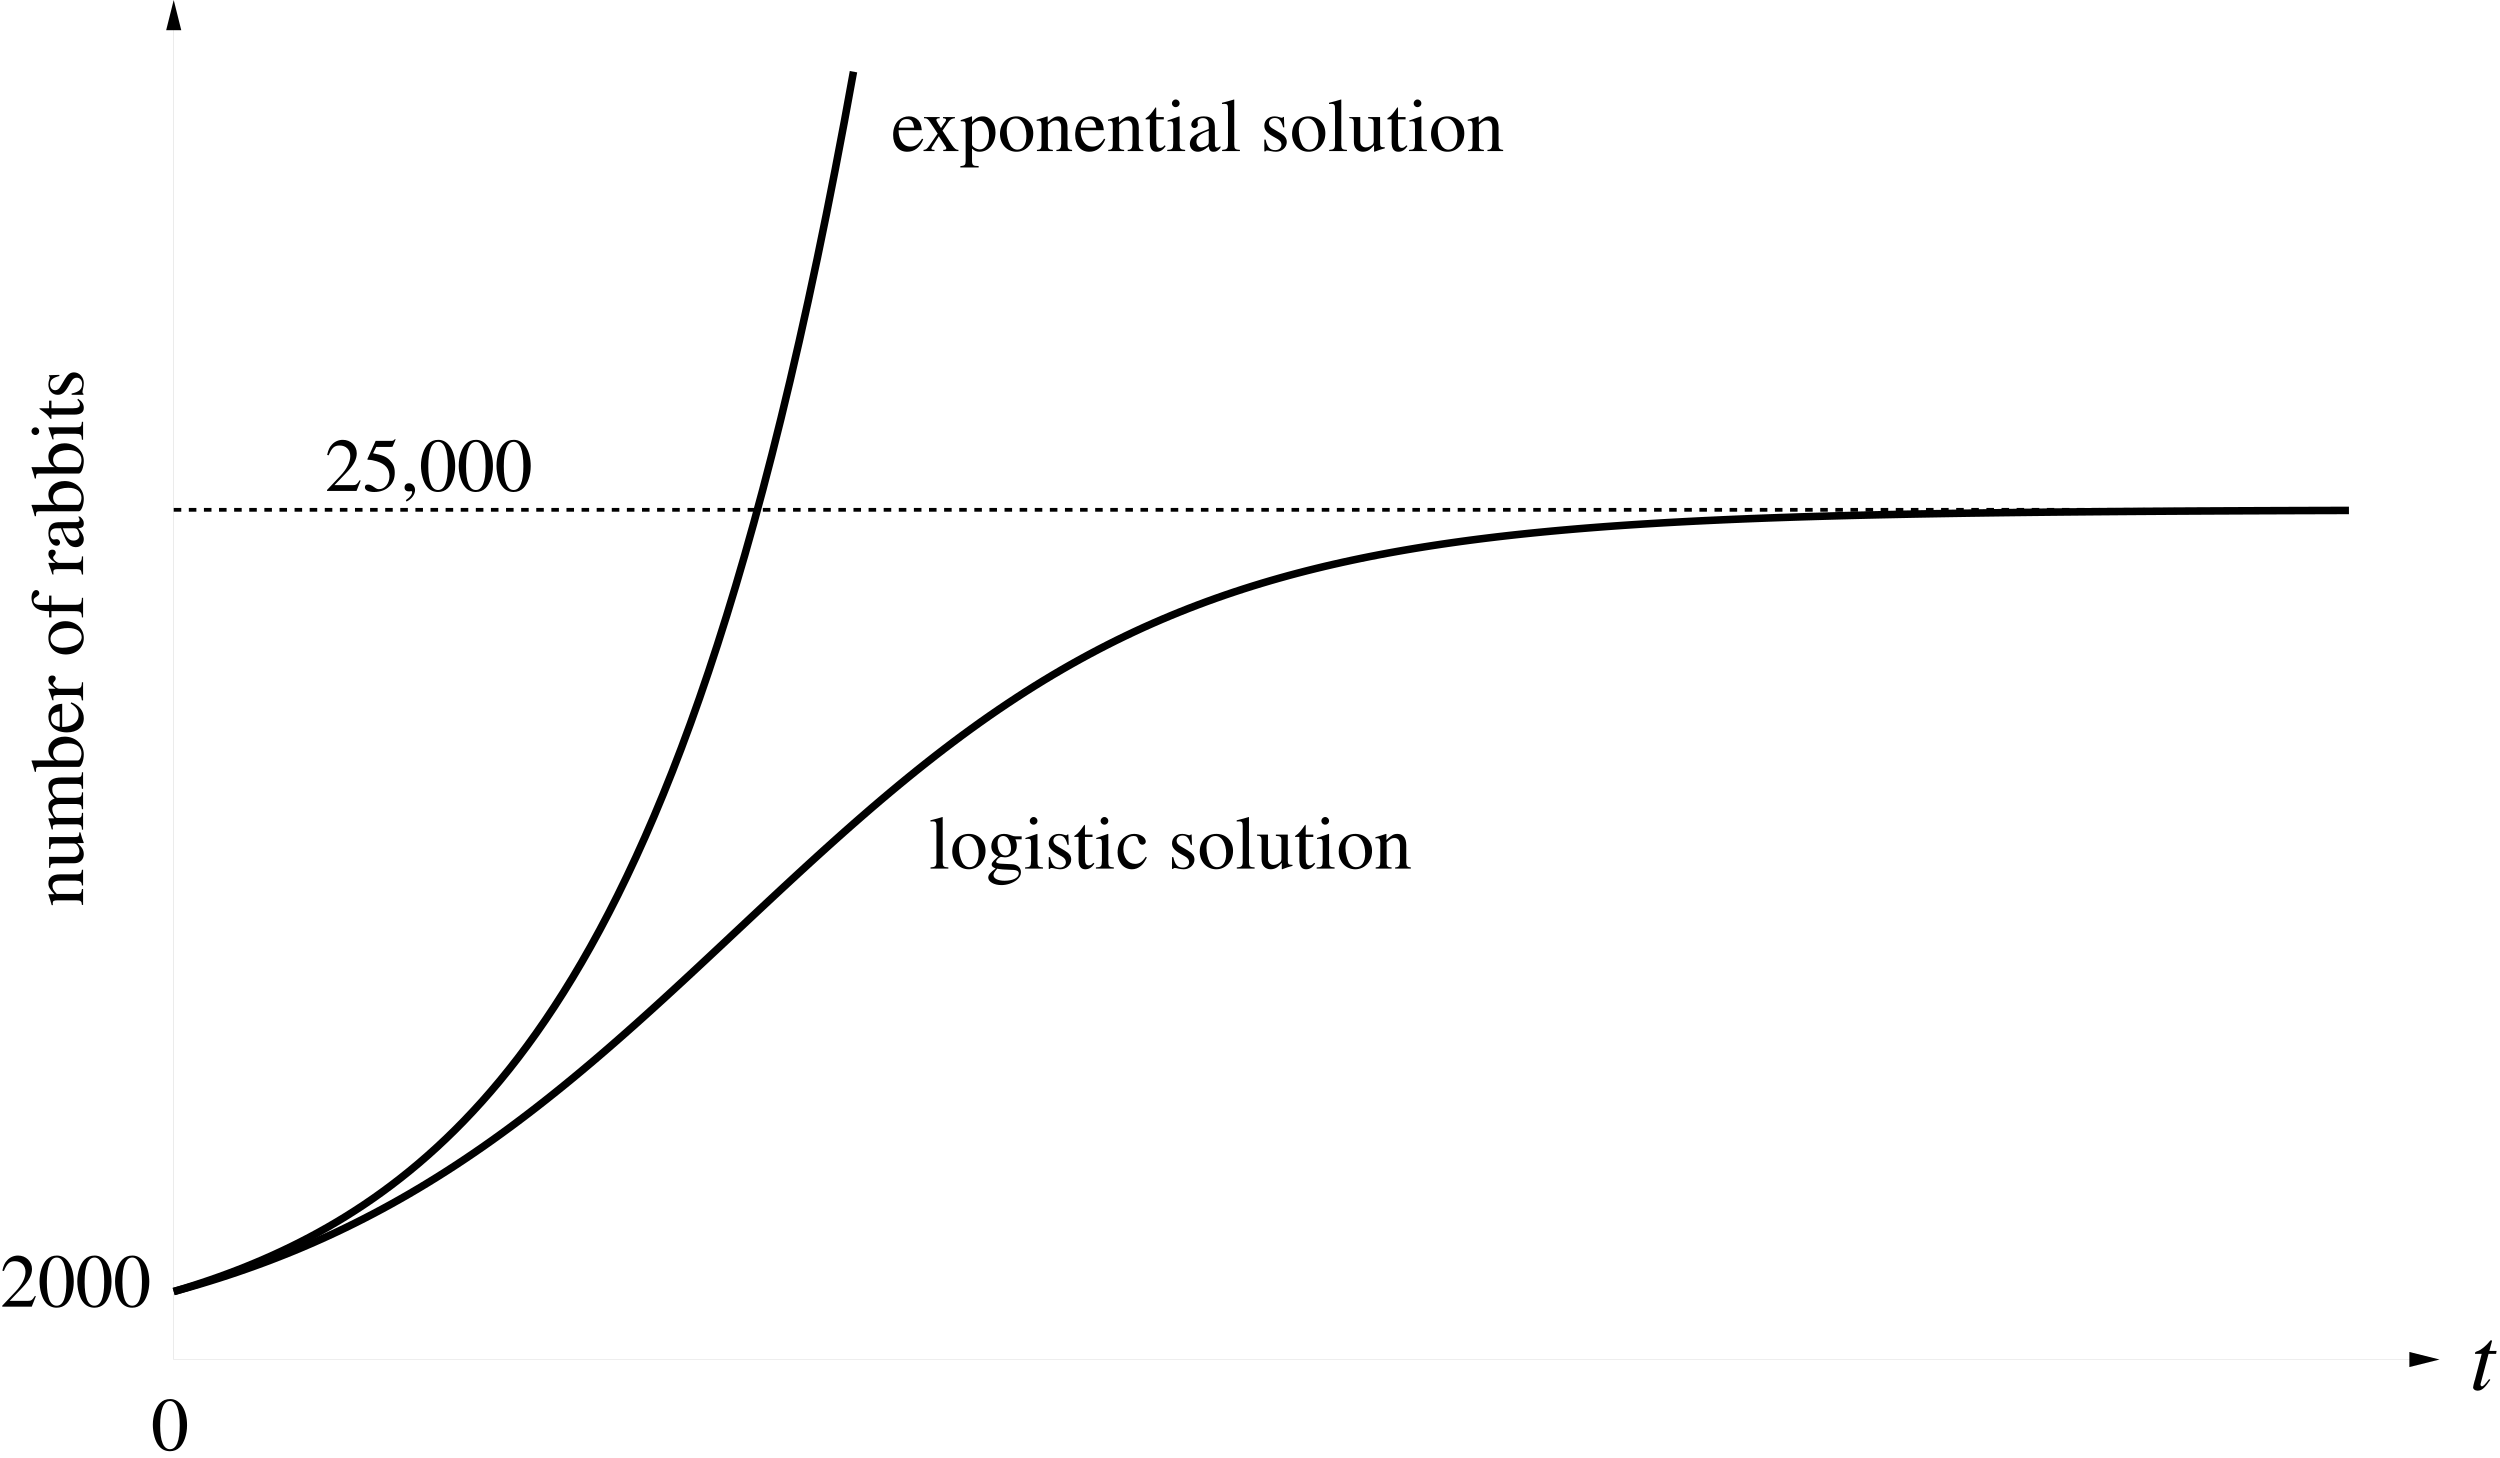
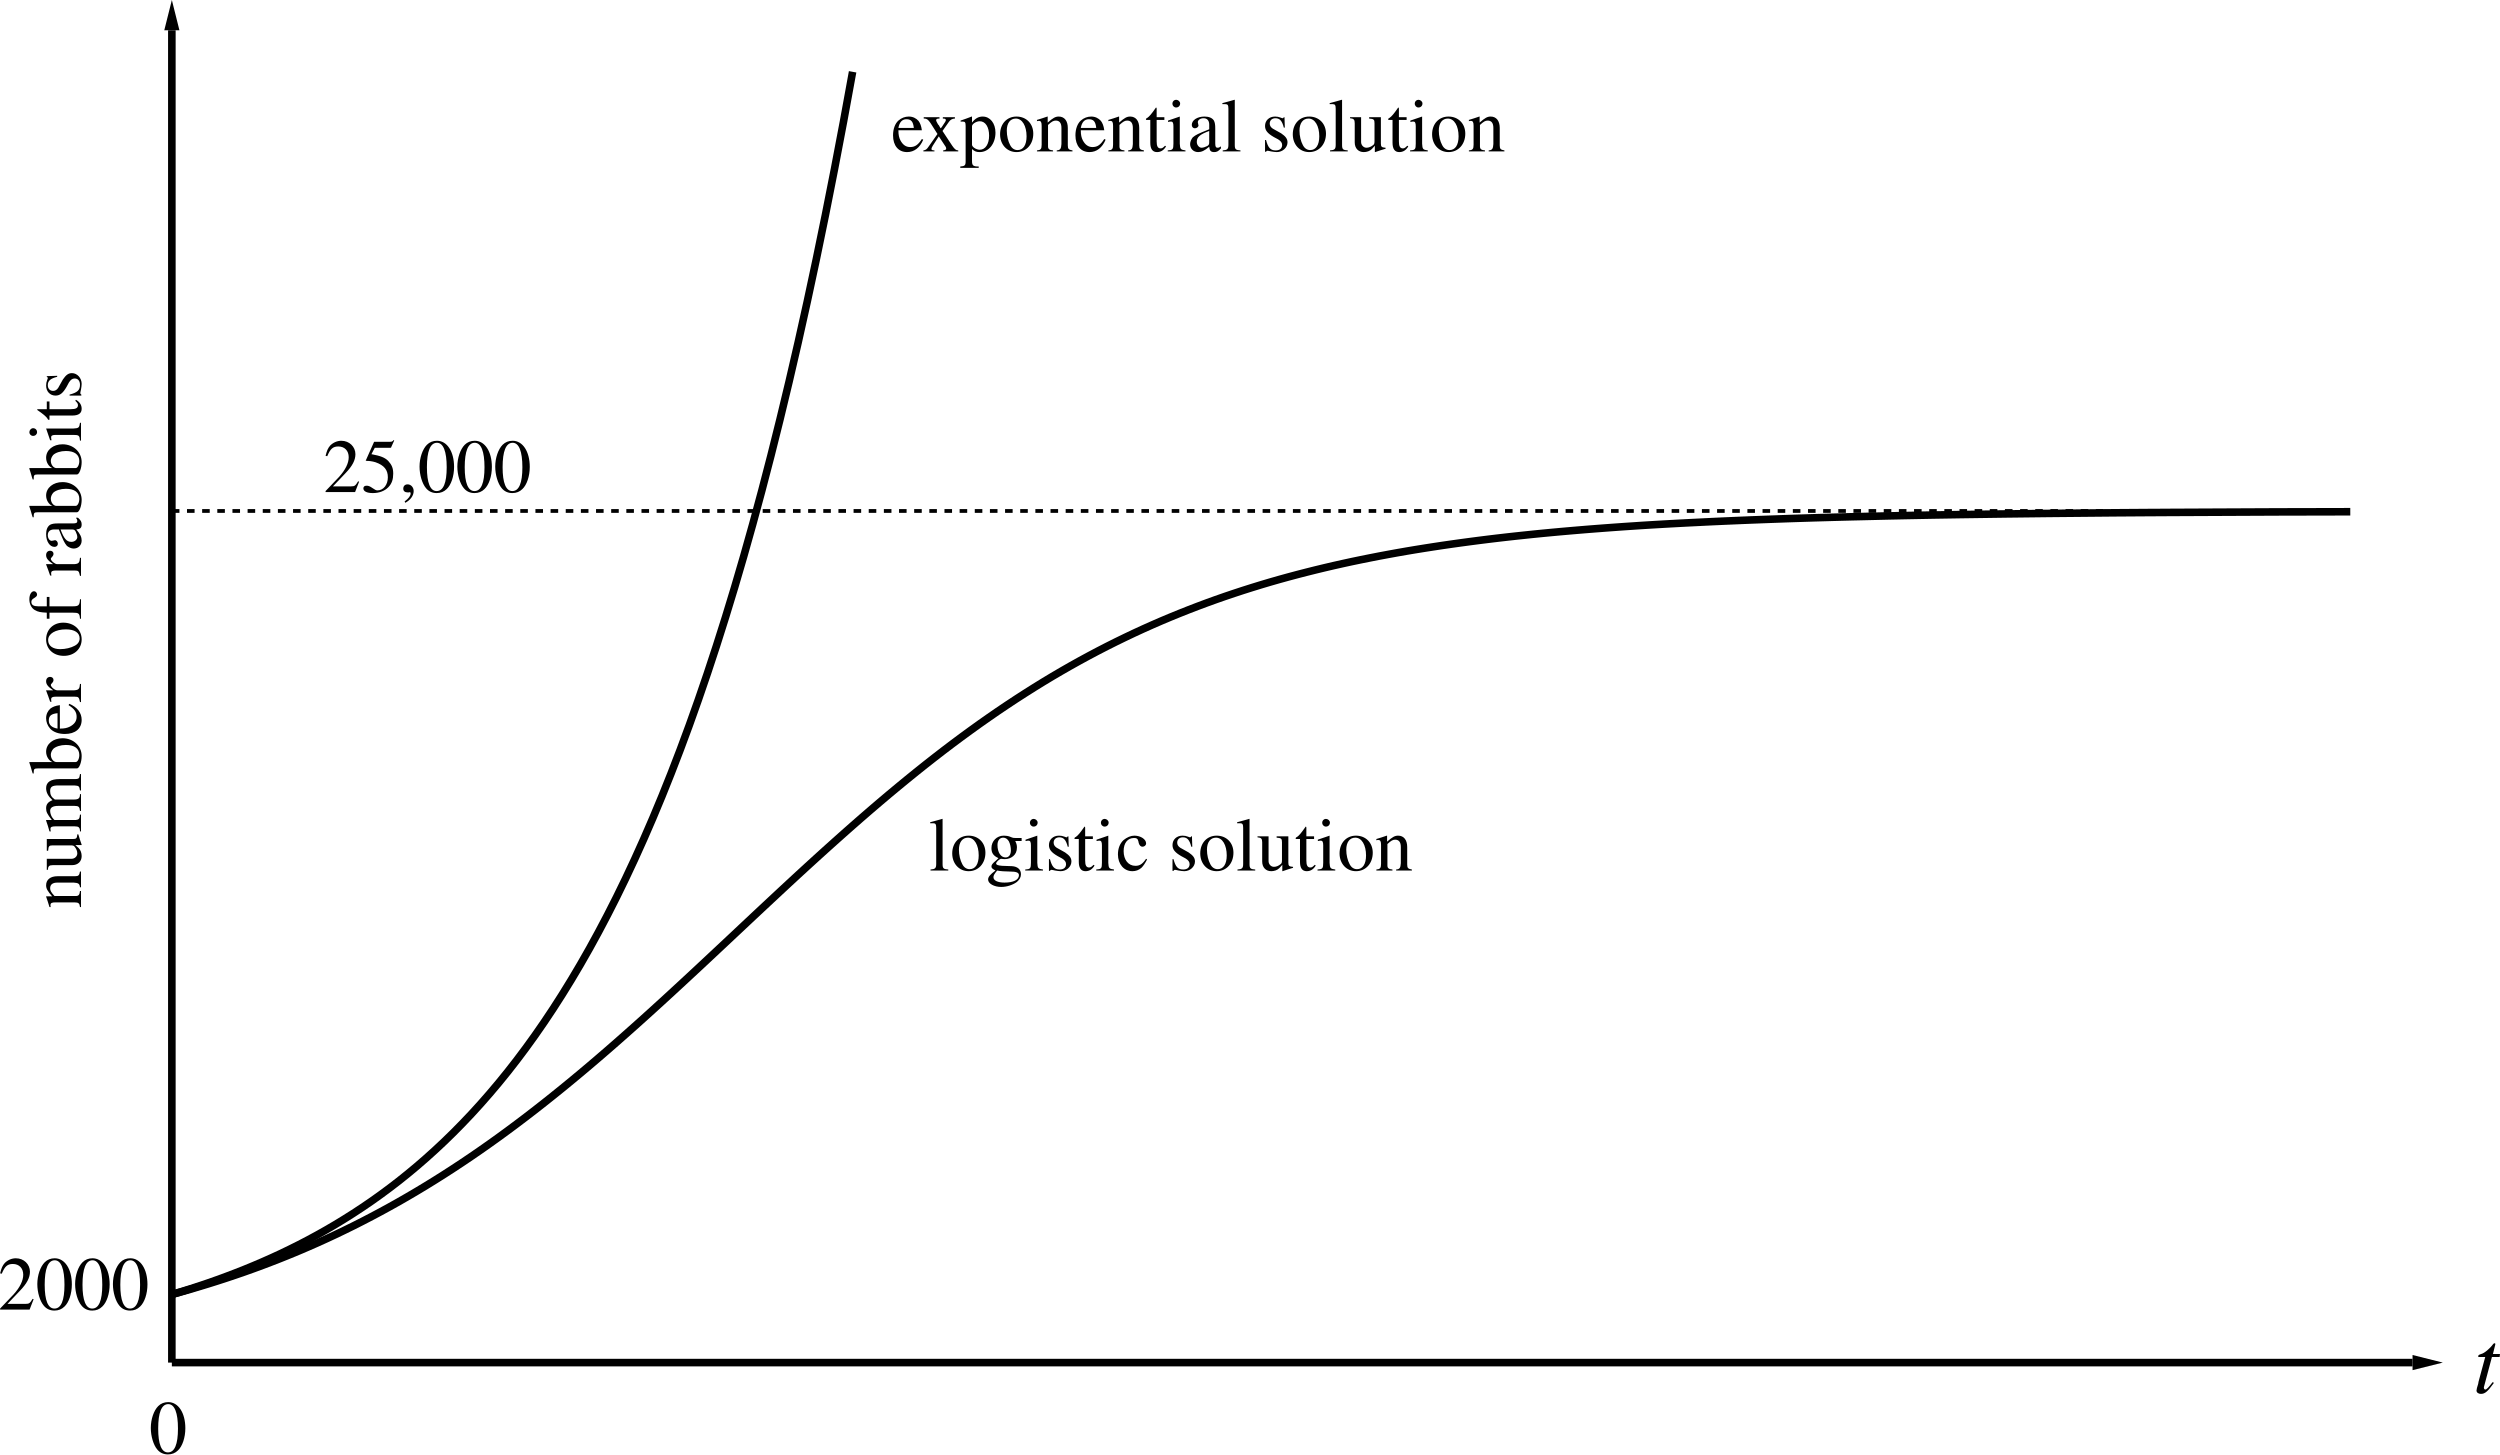
- <svg xmlns="http://www.w3.org/2000/svg" version="1.1" id="svg1" width="441.333" height="257.333" viewBox="0 0 441.333 257.333">
-   <defs id="defs1">
-     <clipPath clipPathUnits="userSpaceOnUse" id="clipPath1">
-       <path d="M -22,27 H 2362 V -3343 H -22 Z" id="path1" />
-     </clipPath>
-     <clipPath clipPathUnits="userSpaceOnUse" id="clipPath2">
-       <path d="M -80,-33 V 2351 H 3290 V -33 Z" id="path2" />
-     </clipPath>
-     <clipPath clipPathUnits="userSpaceOnUse" id="clipPath3">
-       <path d="M -65,135 H 2319 V -3235 H -65 Z" id="path3" />
-     </clipPath>
-     <clipPath clipPathUnits="userSpaceOnUse" id="clipPath4">
-       <path d="M -6.667,264 H 448 V -8 H -6.667 Z" id="path4" />
-     </clipPath>
-     <clipPath clipPathUnits="userSpaceOnUse" id="clipPath5">
-       <path d="M 0,257.333 H 441.333 V 0 H 0 Z" id="path5" />
-     </clipPath>
-   </defs>
-   <g id="g1">
-     <g id="g17">
-       <g clip-path="url(#clipPath5)" id="g16">
-         <g clip-path="url(#clipPath4)" id="g15">
-           <path d="M 450.051,200 V 1960 H 460 l -10,40 -10,-40 h 9.949 V 200" style="fill:#000000;fill-opacity:1;fill-rule:nonzero;stroke:none" transform="matrix(0.1333333,0,0,-0.1333333,-29.33333,266.6667)" id="path6" />
-           <path d="M 450,199.949 H 3410 V 190 l 40,10 -40,10 v -9.949 H 450" style="fill:#000000;fill-opacity:1;fill-rule:nonzero;stroke:none" transform="matrix(0.1333333,0,0,-0.1333333,-29.33333,266.6667)" id="path7" />
-           <text xml:space="preserve" transform="matrix(1.333333,0,0,1.333333,0,230.6667)" clip-path="url(#clipPath1)" id="text8">
-             <tspan style="font-variant:normal;font-weight:normal;font-size:10px;font-family:Times;writing-mode:lr-tb;fill:#000000;fill-opacity:1;fill-rule:nonzero;stroke:none" x="0" y="0" id="tspan7">2000</tspan>
-             <tspan style="font-variant:normal;font-weight:normal;font-size:10px;font-family:Times;writing-mode:lr-tb;fill:#000000;fill-opacity:1;fill-rule:nonzero;stroke:none" x="20" y="19" id="tspan8">0</tspan>
-           </text>
-           <text xml:space="preserve" transform="matrix(0,-1.333333,1.333333,0,14.66667,160)" clip-path="url(#clipPath2)" id="text9">
-             <tspan style="font-variant:normal;font-weight:normal;font-size:10px;font-family:Times;writing-mode:lr-tb;fill:#000000;fill-opacity:1;fill-rule:nonzero;stroke:none" x="0" y="0" id="tspan9">number of rabbits</tspan>
-           </text>
-           <text xml:space="preserve" transform="matrix(1.333333,0,0,1.333333,57.33333,86.66667)" clip-path="url(#clipPath3)" id="text13">
-             <tspan style="font-variant:normal;font-weight:normal;font-size:10px;font-family:Times;writing-mode:lr-tb;fill:#000000;fill-opacity:1;fill-rule:nonzero;stroke:none" x="0" y="0" id="tspan10">25,000</tspan>
-             <tspan style="font-variant:normal;font-weight:normal;font-size:10px;font-family:Times;writing-mode:lr-tb;fill:#000000;fill-opacity:1;fill-rule:nonzero;stroke:none" x="80" y="50" id="tspan11">logistic solution</tspan>
-             <tspan style="font-variant:normal;font-weight:normal;font-size:10px;font-family:Times;writing-mode:lr-tb;fill:#000000;fill-opacity:1;fill-rule:nonzero;stroke:none" x="75" y="-45" id="tspan12">exponential solution</tspan>
-             <tspan style="font-style:italic;font-variant:normal;font-weight:normal;font-size:12px;font-family:Times;writing-mode:lr-tb;fill:#000000;fill-opacity:1;fill-rule:nonzero;stroke:none" x="284" y="119" id="tspan13">t</tspan>
-           </text>
-           <path d="m 450,290 12,3.313 12,3.421 12,3.539 12,3.653 12,3.773 12,3.895 12,4.019 12,4.153 12,4.277 12,4.414 12,4.555 12,4.691 12,4.832 12,4.981 12,5.125 12,5.277 12,5.43 12,5.586 12,5.742 12,5.902 12,6.067 12,6.226 12,6.391 12,6.558 12,6.727 12,6.894 12,7.067 12,7.238 12,7.406 12,7.578 12,7.75 12,7.918 12,8.094 12,8.258 12,8.43 12,8.593 12,8.758 12,8.918 12,9.082 12,9.235 12,9.39 12,9.539 12,9.684 12,9.828 12,9.961 12,10.094 12,10.222 12,10.336 12,10.457 12,10.559 12,10.66 12,10.758 12,10.84 12,10.918 12,10.992 12,11.051 12,11.109 12,11.152 12,11.188 12,11.219 12,11.238 12,11.246 12,11.25 12,11.242 12,11.227 12,11.199 12,11.168 12,11.121 12,11.07 12,11.012 12,10.945 12,10.864 12,10.781 12,10.691 12,10.59 12,10.481 12,10.371 12,10.25 12,10.125 12,9.992 12,9.852 12,9.714 12,9.567 12,9.414 12,9.257 12,9.1 12,8.94 12,8.77 12,8.61 12,8.44 12,8.26 12,8.09 12,7.92 12,7.75 12,7.56 12,7.4 12,7.22 12,7.04 12,6.87 12,6.69 12,6.53 12,6.35 12,6.19 12,6.02 12,5.85 12,5.69 12,5.53 12,5.36 12,5.22 12,5.05 12,4.91 12,4.76 12,4.62 12,4.47 12,4.33 12,4.2 12,4.06 12,3.93 12,3.8 12,3.68 12,3.56 12,3.44 12,3.33 12,3.21 12,3.11 12,2.99 12,2.9 12,2.79 12,2.7 12,2.6 12,2.52 12,2.42 12,2.34 12,2.25 12,2.17 12,2.1 12,2.02 12,1.95 12,1.87 12,1.81 12,1.73 12,1.68 12,1.62 12,1.55 12,1.49 12,1.45 12,1.38 12,1.34 12,1.28 12,1.24 12,1.19 12,1.14 12,1.1 12,1.06 12,1.02 12,0.98 12,0.94 12,0.91 12,0.87 12,0.84 12,0.8 12,0.78 12,0.74 12,0.72 12,0.68 12,0.67 12,0.63 12,0.62 12,0.58 12,0.56 12,0.55 12,0.52 12,0.5 12,0.48 12,0.46 12,0.45 12,0.42 12,0.41 12,0.4 12,0.38 12,0.36 12,0.35 12,0.33 12,0.33 12,0.31 12,0.29 12,0.29 12,0.28 12,0.26 12,0.25 12,0.24 12,0.24 12,0.22 12,0.21 12,0.21 12,0.2 12,0.19 12,0.19 12,0.17 12,0.17 12,0.16 12,0.16 12,0.15 12,0.14 12,0.14 12,0.13 12,0.13 12,0.12 12,0.12 12,0.11 12,0.11 12,0.1 12,0.1 12,0.1 12,0.09 12,0.09 12,0.08 12,0.08 12,0.08 12,0.08 12,0.07 12,0.07 12,0.07 12,0.06 12,0.06 12,0.06 12,0.05 12,0.06 12,0.05 12,0.05 12,0.05 12,0.04 12,0.05 12,0.04 12,0.04 12,0.04 12,0.04 12,0.03 12,0.04 12,0.03" style="fill:none;stroke:#000000;stroke-width:10;stroke-linecap:butt;stroke-linejoin:miter;stroke-miterlimit:10;stroke-dasharray:none;stroke-opacity:1" transform="matrix(0.1333333,0,0,-0.1333333,-29.33333,266.6667)" id="path13" />
-           <path d="m 450,290 12,3.602 12,3.742 12,3.894 12,4.051 12,4.211 12,4.379 12,4.555 12,4.738 12,4.926 12,5.125 12,5.328 12,5.543 12,5.761 12,5.997 12,6.234 12,6.48 12,6.747 12,7.011 12,7.293 12,7.582 12,7.891 12,8.203 12,8.531 12,8.875 12,9.227 12,9.597 12,9.981 12,10.379 12,10.797 12,11.226 12,11.676 12,12.145 12,12.628 12,13.133 12,13.66 12,14.207 12,14.774 12,15.363 12,15.981 12,16.621 12,17.281 12,17.977 12,18.691 12,19.445 12,20.219 12,21.027 12,21.868 12,22.746 12,23.652 12,24.602 12,25.586 12,26.605 12,27.672 12,28.777 12,29.93 12,31.128 12,32.37 12,33.67 12,35.01 12,36.42 12,37.87 12,39.38 12,40.96 12,42.6 12,44.31 12,46.07 12,47.92 12,49.83 12,51.83 12,53.91 12,56.05 12,58.3 12,60.64 12,63.05 12,65.58" style="fill:none;stroke:#000000;stroke-width:10;stroke-linecap:butt;stroke-linejoin:miter;stroke-miterlimit:10;stroke-dasharray:none;stroke-opacity:1" transform="matrix(0.1333333,0,0,-0.1333333,-29.33333,266.6667)" id="path14" />
-           <path d="M 450,1325 H 3330" style="fill:none;stroke:#000000;stroke-width:5;stroke-linecap:butt;stroke-linejoin:miter;stroke-miterlimit:10;stroke-dasharray:10, 10;stroke-dashoffset:0;stroke-opacity:1" transform="matrix(0.1333333,0,0,-0.1333333,-29.33333,266.6667)" id="path15" />
-         </g>
-       </g>
-     </g>
+ <svg xmlns="http://www.w3.org/2000/svg" width="116.506mm" height="67.766mm" viewBox="0 0 116.506 67.766" version="1.1" id="svg1">
+   <defs id="defs1" />
+   <g id="layer1" transform="translate(-46.83125,-114.5646)">
+     <path id="path72" d="m 54.84,178.065 v -62.089" style="fill:none;stroke:#000000;stroke-width:0.353;stroke-linecap:butt;stroke-linejoin:miter;stroke-miterlimit:10;stroke-dasharray:none;stroke-opacity:1" />
+     <path id="path73" d="M 54.84,178.065 H 159.262" style="fill:none;stroke:#000000;stroke-width:0.353;stroke-linecap:butt;stroke-linejoin:miter;stroke-miterlimit:10;stroke-dasharray:none;stroke-opacity:1" />
+     <path id="path74" d="m 54.842,178.065 v -62.089 h 0.351 l -0.353,-1.411 -0.353,1.411 h 0.351 v 62.089" style="fill:#000000;fill-opacity:1;fill-rule:nonzero;stroke:none;stroke-width:0.353" />
+     <path id="path75" d="M 54.84,178.066 H 159.262 v 0.351 l 1.411,-0.353 -1.411,-0.353 v 0.351 H 54.84" style="fill:#000000;fill-opacity:1;fill-rule:nonzero;stroke:none;stroke-width:0.353" />
+     <text id="text75" xml:space="preserve" x="46.726" y="175.595" style="font-size:4.233px;stroke-width:0.353">
+       <tspan id="tspan75" style="font-variant:normal;font-weight:normal;font-size:3.528px;font-family:Times;writing-mode:lr-tb;fill:#000000;fill-opacity:1;fill-rule:nonzero;stroke:none;stroke-width:0.353" x="46.726" y="175.595">2000</tspan>
+     </text>
+     <text id="text76" xml:space="preserve" x="53.782" y="182.298" style="font-size:4.233px;stroke-width:0.353">
+       <tspan id="tspan76" style="font-variant:normal;font-weight:normal;font-size:3.528px;font-family:Times;writing-mode:lr-tb;fill:#000000;fill-opacity:1;fill-rule:nonzero;stroke:none;stroke-width:0.353" x="53.782" y="182.298">0</tspan>
+     </text>
+     <text id="text77" xml:space="preserve" transform="rotate(-90)" x="-156.898" y="50.607" style="font-size:4.233px;stroke-width:0.353">
+       <tspan id="tspan77" style="font-variant:normal;font-weight:normal;font-size:3.528px;font-family:Times;writing-mode:lr-tb;fill:#000000;fill-opacity:1;fill-rule:nonzero;stroke:none;stroke-width:0.353" x="-156.898" y="50.607">number of rabbits</tspan>
+     </text>
+     <text id="text78" xml:space="preserve" x="61.896" y="137.495" style="font-size:4.233px;stroke-width:0.353">
+       <tspan id="tspan78" style="font-variant:normal;font-weight:normal;font-size:3.528px;font-family:Times;writing-mode:lr-tb;fill:#000000;fill-opacity:1;fill-rule:nonzero;stroke:none;stroke-width:0.353" x="61.896" y="137.495">25,000</tspan>
+     </text>
+     <text id="text79" xml:space="preserve" x="90.118" y="155.134" style="font-size:4.233px;stroke-width:0.353">
+       <tspan id="tspan79" style="font-variant:normal;font-weight:normal;font-size:3.528px;font-family:Times;writing-mode:lr-tb;fill:#000000;fill-opacity:1;fill-rule:nonzero;stroke:none;stroke-width:0.353" x="90.118" y="155.134">logistic solution</tspan>
+     </text>
+     <text id="text80" xml:space="preserve" x="88.354" y="121.62" style="font-size:4.233px;stroke-width:0.353">
+       <tspan id="tspan80" style="font-variant:normal;font-weight:normal;font-size:3.528px;font-family:Times;writing-mode:lr-tb;fill:#000000;fill-opacity:1;fill-rule:nonzero;stroke:none;stroke-width:0.353" x="88.354" y="121.62">exponential solution</tspan>
+     </text>
+     <text id="text81" xml:space="preserve" x="162.084" y="179.476" style="font-size:4.233px;stroke-width:0.353">
+       <tspan id="tspan81" style="font-style:italic;font-variant:normal;font-weight:normal;font-size:4.233px;font-family:Times;writing-mode:lr-tb;fill:#000000;fill-opacity:1;fill-rule:nonzero;stroke:none;stroke-width:0.353" x="162.084" y="179.476">t</tspan>
+     </text>
+     <path id="path81" d="m 54.84,174.89 0.423,-0.117 0.423,-0.121 0.423,-0.125 0.423,-0.129 0.423,-0.133 0.423,-0.137 0.423,-0.142 0.423,-0.146 0.423,-0.151 0.423,-0.156 0.423,-0.161 0.423,-0.165 0.423,-0.171 0.423,-0.175 0.423,-0.181 0.423,-0.186 0.423,-0.192 0.423,-0.197 0.423,-0.203 0.423,-0.208 0.423,-0.214 0.423,-0.22 0.423,-0.225 0.423,-0.231 0.423,-0.237 0.423,-0.243 0.423,-0.249 0.423,-0.255 0.423,-0.261 0.423,-0.267 0.423,-0.273 0.423,-0.279 0.423,-0.285 0.423,-0.291 0.423,-0.297 0.423,-0.303 0.423,-0.309 0.423,-0.315 0.423,-0.32 0.423,-0.326 0.423,-0.331 0.423,-0.337 0.423,-0.341 0.423,-0.347 0.423,-0.351 0.423,-0.356 0.423,-0.361 0.423,-0.365 0.423,-0.369 0.423,-0.373 0.423,-0.376 0.423,-0.379 0.423,-0.383 0.423,-0.385 0.423,-0.388 0.423,-0.39 0.423,-0.392 0.423,-0.393 0.423,-0.395 0.423,-0.396 0.423,-0.396 0.423,-0.397 0.423,-0.397 0.423,-0.397 0.423,-0.396 0.423,-0.395 0.423,-0.394 0.423,-0.393 0.423,-0.391 0.423,-0.388 0.423,-0.386 0.423,-0.383 0.423,-0.38 0.423,-0.377 0.423,-0.374 0.423,-0.37 0.423,-0.366 0.423,-0.362 0.423,-0.357 0.423,-0.352 0.423,-0.348 0.423,-0.343 0.423,-0.338 0.423,-0.332 0.423,-0.327 0.423,-0.321 0.423,-0.315 0.423,-0.309 0.423,-0.304 0.423,-0.297 0.423,-0.292 0.423,-0.285 0.423,-0.279 0.423,-0.273 0.423,-0.267 0.423,-0.261 0.423,-0.255 0.423,-0.248 0.423,-0.242 0.423,-0.236 0.423,-0.23 0.423,-0.224 0.423,-0.218 0.423,-0.212 0.423,-0.206 0.423,-0.201 0.423,-0.195 0.423,-0.189 0.423,-0.184 0.423,-0.178 0.423,-0.173 0.423,-0.168 0.423,-0.163 0.423,-0.158 0.423,-0.153 0.423,-0.148 0.423,-0.143 0.423,-0.139 0.423,-0.134 0.423,-0.13 0.423,-0.126 0.423,-0.121 0.423,-0.117 0.423,-0.113 0.423,-0.109 0.423,-0.106 0.423,-0.102 0.423,-0.099 0.423,-0.095 0.423,-0.092 0.423,-0.088 0.423,-0.085 0.423,-0.083 0.423,-0.079 0.423,-0.077 0.423,-0.074 0.423,-0.071 0.423,-0.068 0.423,-0.066 0.423,-0.064 0.423,-0.061 0.423,-0.059 0.423,-0.057 0.423,-0.055 0.423,-0.053 0.423,-0.051 0.423,-0.049 0.423,-0.047 0.423,-0.045 0.423,-0.044 0.423,-0.042 0.423,-0.04 0.423,-0.039 0.423,-0.037 0.423,-0.036 0.423,-0.035 0.423,-0.033 0.423,-0.032 0.423,-0.031 0.423,-0.03 0.423,-0.028 0.423,-0.028 0.423,-0.026 0.423,-0.025 0.423,-0.024 0.423,-0.023 0.423,-0.022 0.423,-0.021 0.423,-0.021 0.423,-0.02 0.423,-0.019 0.423,-0.018 0.423,-0.018 0.423,-0.017 0.423,-0.016 0.423,-0.016 0.423,-0.015 0.423,-0.015 0.423,-0.014 0.423,-0.013 0.423,-0.013 0.423,-0.012 0.423,-0.012 0.423,-0.011 0.423,-0.011 0.423,-0.01 0.423,-0.01 0.423,-0.01 0.423,-0.01 0.423,-0.009 0.423,-0.009 0.423,-0.008 0.423,-0.008 0.423,-0.008 0.423,-0.007 0.423,-0.007 0.423,-0.007 0.423,-0.006 0.423,-0.006 0.423,-0.006 0.423,-0.006 0.423,-0.006 0.423,-0.005 0.423,-0.005 0.423,-0.005 0.423,-0.005 0.423,-0.005 0.423,-0.004 0.423,-0.004 0.423,-0.004 0.423,-0.004 0.423,-0.004 0.423,-0.004 0.423,-0.004 0.423,-0.003 0.423,-0.003 0.423,-0.003 0.423,-0.003 0.423,-0.002 0.423,-0.003 0.423,-0.002 0.423,-0.002 0.423,-0.002 0.423,-0.002 0.423,-0.002 0.423,-0.002 0.423,-0.002 0.423,-0.002 0.423,-0.002 0.423,-0.002 0.423,-0.002 0.423,-0.002 0.423,-0.001 0.423,-0.001 0.423,-10e-4 0.423,-0.001 0.423,-0.001 0.423,-0.001 0.423,-0.001 0.423,-0.001" style="fill:none;stroke:#000000;stroke-width:0.353;stroke-linecap:butt;stroke-linejoin:miter;stroke-miterlimit:10;stroke-dasharray:none;stroke-opacity:1" />
+     <path id="path82" d="m 54.84,174.89 0.423,-0.127 0.423,-0.132 0.423,-0.137 0.423,-0.143 0.423,-0.149 0.423,-0.155 0.423,-0.161 0.423,-0.167 0.423,-0.174 0.423,-0.181 0.423,-0.188 0.423,-0.195 0.423,-0.204 0.423,-0.211 0.423,-0.22 0.423,-0.229 0.423,-0.238 0.423,-0.247 0.423,-0.258 0.423,-0.267 0.423,-0.278 0.423,-0.289 0.423,-0.301 0.423,-0.313 0.423,-0.325 0.423,-0.339 0.423,-0.352 0.423,-0.367 0.423,-0.381 0.423,-0.396 0.423,-0.412 0.423,-0.429 0.423,-0.445 0.423,-0.464 0.423,-0.482 0.423,-0.501 0.423,-0.521 0.423,-0.542 0.423,-0.564 0.423,-0.586 0.423,-0.61 0.423,-0.634 0.423,-0.66 0.423,-0.686 0.423,-0.713 0.423,-0.742 0.423,-0.772 0.423,-0.803 0.423,-0.834 0.423,-0.868 0.423,-0.903 0.423,-0.939 0.423,-0.976 0.423,-1.015 0.423,-1.056 0.423,-1.098 0.423,-1.142 0.423,-1.188 0.423,-1.235 0.423,-1.285 0.423,-1.336 0.423,-1.389 0.423,-1.445 0.423,-1.503 0.423,-1.563 0.423,-1.625 0.423,-1.691 0.423,-1.758 0.423,-1.828 0.423,-1.901 0.423,-1.977 0.423,-2.057 0.423,-2.139 0.423,-2.224 0.423,-2.314" style="fill:none;stroke:#000000;stroke-width:0.353;stroke-linecap:butt;stroke-linejoin:miter;stroke-miterlimit:10;stroke-dasharray:none;stroke-opacity:1" />
+     <path id="path83" d="M 54.84,138.377 H 156.44" style="fill:none;stroke:#000000;stroke-width:0.176;stroke-linecap:butt;stroke-linejoin:miter;stroke-miterlimit:10;stroke-dasharray:0.353, 0.353;stroke-dashoffset:0;stroke-opacity:1" />
  </g>
</svg>
